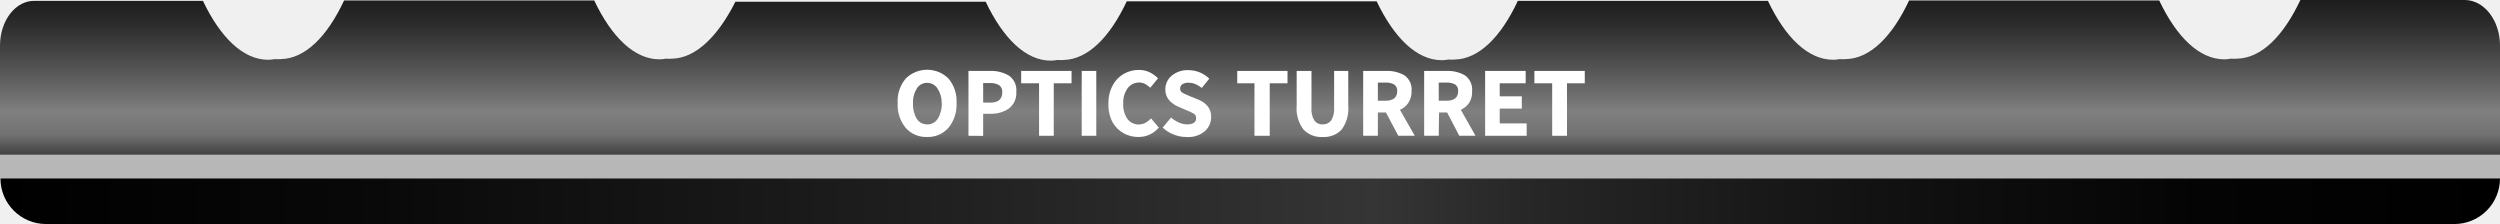
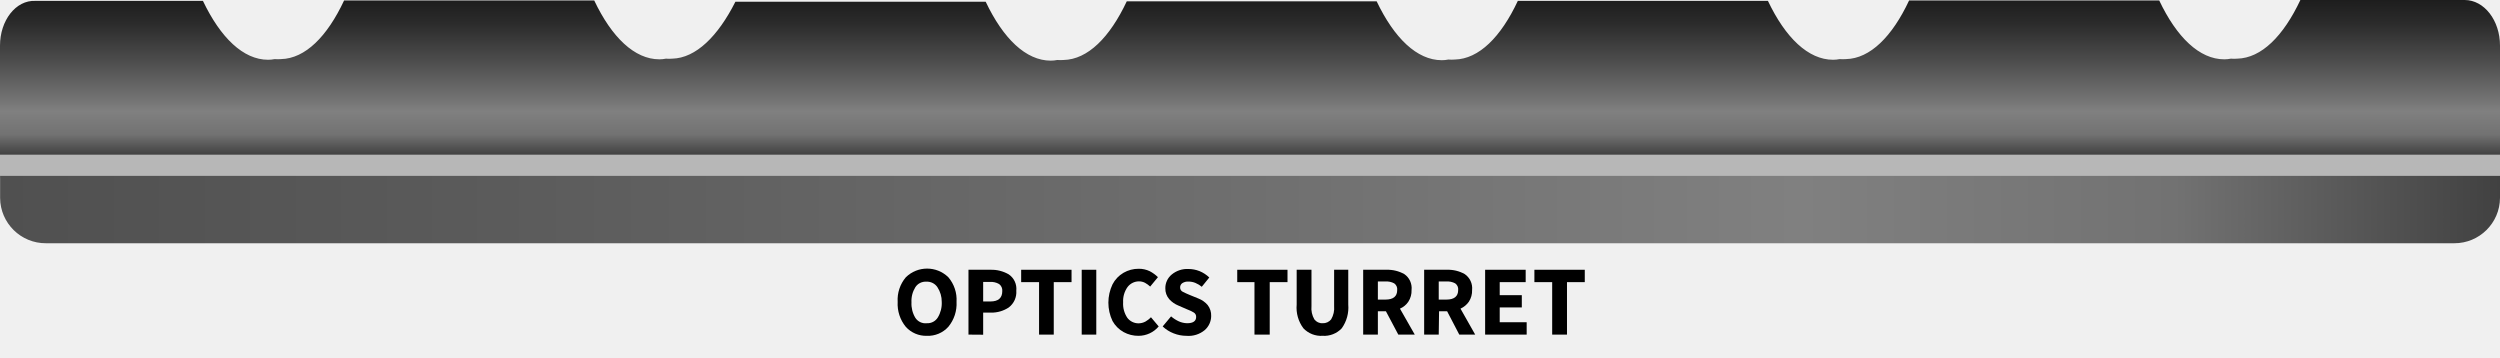
- <svg xmlns="http://www.w3.org/2000/svg" id="Layer_1" data-name="Layer 1" viewBox="0 0 226.31 20.27">
+ <svg xmlns="http://www.w3.org/2000/svg" id="Layer_1" data-name="Layer 1" viewBox="0 0 226.31 32.4">
  <defs>
-     <style>.cls-1{fill:#b7b7b7;}.cls-2{fill:url(#linear-gradient);}.cls-3{fill:url(#linear-gradient-2);}.cls-4{fill:#fff;}</style>
-     <linearGradient id="linear-gradient" x1="0.01" y1="18.21" x2="226.3" y2="18.21" gradientTransform="translate(226.31 36.42) rotate(-180)" gradientUnits="userSpaceOnUse">
-       <stop offset="0" />
-       <stop offset="0.14" stop-color="#080808" />
-       <stop offset="0.36" stop-color="#1f1e1e" />
-       <stop offset="0.55" stop-color="#363535" />
-       <stop offset="0.61" stop-color="#282727" />
-       <stop offset="0.75" stop-color="#121212" />
-       <stop offset="0.88" stop-color="#050404" />
-       <stop offset="1" />
+     <style>.cls-1{fill:#b7b7b7;}.cls-2{fill:url(#linear-gradient);}.cls-3{fill:url(#linear-gradient-2);}</style>
+     <linearGradient id="linear-gradient" x1="0.01" y1="18.96" x2="226.3" y2="18.96" gradientTransform="translate(226.31 37.92) rotate(-180)" gradientUnits="userSpaceOnUse">
+       <stop offset="0" stop-color="#505050" />
+       <stop offset="0.2" stop-color="#5b5b5b" />
+       <stop offset="0.5" stop-color="#6f6f6f" />
+       <stop offset="0.72" stop-color="gray" />
+       <stop offset="0.87" stop-color="#727272" />
+       <stop offset="1" stop-color="#414141" />
    </linearGradient>
    <linearGradient id="linear-gradient-2" x1="113.15" x2="113.15" y2="14" gradientUnits="userSpaceOnUse">
      <stop offset="0" stop-color="#1d1d1d" />
      <stop offset="0.15" stop-color="#2b2b2b" />
      <stop offset="0.42" stop-color="#505050" />
      <stop offset="0.49" stop-color="#5b5b5b" />
      <stop offset="0.62" stop-color="#6f6f6f" />
      <stop offset="0.72" stop-color="gray" />
      <stop offset="0.87" stop-color="#727272" />
      <stop offset="1" stop-color="#414141" />
    </linearGradient>
  </defs>
  <rect class="cls-1" y="11.14" width="226.31" height="5" />
-   <path class="cls-2" d="M4.14,16.14h218a4.13,4.13,0,0,1,4.13,4.13v0a0,0,0,0,1,0,0H0a0,0,0,0,1,0,0v0A4.13,4.13,0,0,1,4.14,16.14Z" transform="translate(226.31 36.42) rotate(180)" />
+   <path class="cls-2" d="M4.14,15.9h218A4.13,4.13,0,0,1,226.3,20v2a0,0,0,0,1,0,0H0a0,0,0,0,1,0,0V20A4.13,4.13,0,0,1,4.14,15.9Z" transform="translate(226.31 37.92) rotate(180)" />
  <path class="cls-3" d="M223.11,0H208.24c-1.54,3.27-3.53,5.26-5.72,5.31a3.64,3.64,0,0,1-.57,0h0a3.05,3.05,0,0,1-.6.06c-2.25,0-4.31-2-5.89-5.33H172.82c-1.53,3.27-3.53,5.26-5.71,5.31a3.69,3.69,0,0,1-.58,0h0a3,3,0,0,1-.59.06c-2.25,0-4.32-2-5.9-5.33H137.4c-1.53,3.27-3.52,5.26-5.71,5.31a3.69,3.69,0,0,1-.58,0h0a2.88,2.88,0,0,1-.59.06c-2.25,0-4.31-2-5.9-5.33H102c-1.54,3.27-3.53,5.26-5.72,5.31a3.64,3.64,0,0,1-.57,0h0a2.88,2.88,0,0,1-.59.06c-2.25,0-4.31-2-5.89-5.33H66.57C65,3.27,63,5.26,60.85,5.31a3.64,3.64,0,0,1-.57,0h0a3,3,0,0,1-.59.06c-2.25,0-4.32-2-5.9-5.33H31.15c-1.53,3.27-3.52,5.26-5.71,5.31a3.69,3.69,0,0,1-.58,0h0a2.88,2.88,0,0,1-.59.06c-2.25,0-4.31-2-5.9-5.33H3.2C1.43,0,0,1.85,0,4.13V14H226.31V4.13C226.31,1.85,224.88,0,223.11,0Z" />
-   <path class="cls-4" d="M83.9,12.4A2.47,2.47,0,0,1,82,11.59a3.27,3.27,0,0,1-.74-2.26A3.16,3.16,0,0,1,82,7.1a2.75,2.75,0,0,1,3.85,0,3.13,3.13,0,0,1,.74,2.22,3.27,3.27,0,0,1-.74,2.26A2.48,2.48,0,0,1,83.9,12.4Zm0-1.14a1.1,1.1,0,0,0,1-.53,2.48,2.48,0,0,0,.35-1.4A2.37,2.37,0,0,0,84.86,8a1.12,1.12,0,0,0-1-.5A1.1,1.1,0,0,0,83,8a2.37,2.37,0,0,0-.35,1.37,2.48,2.48,0,0,0,.35,1.4A1.09,1.09,0,0,0,83.9,11.26Z" />
-   <path class="cls-4" d="M87.67,12.29V6.42h2a3.11,3.11,0,0,1,1.65.42A1.58,1.58,0,0,1,92,8.31a1.74,1.74,0,0,1-.68,1.52,2.82,2.82,0,0,1-1.61.47H89v2Zm1.33-3h.65c.72,0,1.08-.31,1.08-.94a.71.71,0,0,0-.29-.64,1.48,1.48,0,0,0-.83-.19H89Z" />
-   <path class="cls-4" d="M94.06,12.29V7.54H92.44V6.42H97V7.54H95.39v4.75Z" />
-   <path class="cls-4" d="M97.92,12.29V6.42h1.32v5.87Z" />
-   <path class="cls-4" d="M103.07,12.4a2.75,2.75,0,0,1-1.36-.34,2.6,2.6,0,0,1-1-1,3.34,3.34,0,0,1-.37-1.66,3.34,3.34,0,0,1,.38-1.66,2.58,2.58,0,0,1,1-1.05,2.72,2.72,0,0,1,1.37-.36,2.25,2.25,0,0,1,1,.22,3.08,3.08,0,0,1,.74.54l-.7.85a2.43,2.43,0,0,0-.47-.34,1.17,1.17,0,0,0-.57-.13,1.3,1.3,0,0,0-1,.5,2.17,2.17,0,0,0-.41,1.39,2.27,2.27,0,0,0,.38,1.41,1.27,1.27,0,0,0,1,.5,1.35,1.35,0,0,0,.64-.16,2.16,2.16,0,0,0,.5-.39l.7.83A2.39,2.39,0,0,1,103.07,12.4Z" />
-   <path class="cls-4" d="M107.4,12.4a3.13,3.13,0,0,1-1.15-.22,3,3,0,0,1-1-.63l.76-.91a3,3,0,0,0,.7.45,1.93,1.93,0,0,0,.75.17c.54,0,.82-.19.82-.57a.44.44,0,0,0-.23-.41,4.11,4.11,0,0,0-.62-.29l-.76-.33a2.25,2.25,0,0,1-.82-.57,1.45,1.45,0,0,1-.36-1,1.59,1.59,0,0,1,.58-1.24,2.2,2.2,0,0,1,1.51-.5,2.73,2.73,0,0,1,1,.19,2.79,2.79,0,0,1,.89.58l-.68.84a2.36,2.36,0,0,0-.58-.35,1.61,1.61,0,0,0-.63-.12.92.92,0,0,0-.55.14.45.45,0,0,0-.2.39.42.42,0,0,0,.25.4c.18.09.39.19.64.29l.76.31a2.09,2.09,0,0,1,.84.59,1.52,1.52,0,0,1,.32,1,1.7,1.7,0,0,1-.58,1.27A2.29,2.29,0,0,1,107.4,12.4Z" />
-   <path class="cls-4" d="M113.56,12.29V7.54H112V6.42h4.55V7.54h-1.61v4.75Z" />
-   <path class="cls-4" d="M119.73,12.4a2.21,2.21,0,0,1-1.74-.68,3.12,3.12,0,0,1-.61-2.15V6.42h1.34V9.71a2,2,0,0,0,.26,1.2.88.88,0,0,0,.75.35.93.93,0,0,0,.77-.35,2,2,0,0,0,.27-1.2V6.42h1.28V9.57a3.23,3.23,0,0,1-.59,2.15A2.19,2.19,0,0,1,119.73,12.4Z" />
-   <path class="cls-4" d="M124.73,12.29H123.4V6.42h2.12a3.11,3.11,0,0,1,1.6.39,1.54,1.54,0,0,1,.66,1.44,1.82,1.82,0,0,1-.29,1.06,1.74,1.74,0,0,1-.76.63l1.34,2.35h-1.49l-1.12-2.11h-.73Zm0-3.17h.68c.72,0,1.07-.29,1.07-.87a.65.65,0,0,0-.27-.6,1.49,1.49,0,0,0-.8-.17h-.68Z" />
-   <path class="cls-4" d="M130.24,12.29h-1.32V6.42H131a3.07,3.07,0,0,1,1.59.39,1.55,1.55,0,0,1,.67,1.44A1.82,1.82,0,0,1,133,9.31a1.86,1.86,0,0,1-.76.63l1.33,2.35H132.1L131,10.18h-.73Zm0-3.17h.69c.71,0,1.07-.29,1.07-.87a.65.65,0,0,0-.27-.6,1.49,1.49,0,0,0-.8-.17h-.69Z" />
-   <path class="cls-4" d="M134.44,12.29V6.42h3.67V7.54h-2.35V8.72h2V9.83h-2v1.34h2.44v1.12Z" />
-   <path class="cls-4" d="M140.51,12.29V7.54H138.9V6.42h4.56V7.54h-1.61v4.75Z" />
+   <path d="M83.9,30.4A2.47,2.47,0,0,1,82,29.59a3.27,3.27,0,0,1-.74-2.26A3.16,3.16,0,0,1,82,25.1a2.75,2.75,0,0,1,3.85,0,3.13,3.13,0,0,1,.74,2.22,3.27,3.27,0,0,1-.74,2.26A2.48,2.48,0,0,1,83.9,30.4Zm0-1.14a1.1,1.1,0,0,0,1-.53,2.48,2.48,0,0,0,.35-1.4A2.37,2.37,0,0,0,84.86,26a1.12,1.12,0,0,0-1-.5,1.1,1.1,0,0,0-1,.5,2.37,2.37,0,0,0-.35,1.37,2.48,2.48,0,0,0,.35,1.4A1.09,1.09,0,0,0,83.9,29.26Z" />
+   <path d="M87.67,30.29V24.42h2a3.11,3.11,0,0,1,1.65.42A1.58,1.58,0,0,1,92,26.31a1.74,1.74,0,0,1-.68,1.52,2.82,2.82,0,0,1-1.61.47H89v2Zm1.33-3h.65c.72,0,1.08-.31,1.08-.94a.71.71,0,0,0-.29-.64,1.48,1.48,0,0,0-.83-.19H89Z" />
+   <path d="M94.06,30.29V25.54H92.44V24.42H97v1.12H95.39v4.75Z" />
+   <path d="M97.92,30.29V24.42h1.32v5.87Z" />
+   <path d="M103.07,30.4a2.75,2.75,0,0,1-1.36-.34,2.6,2.6,0,0,1-1-1,3.86,3.86,0,0,1,0-3.32,2.58,2.58,0,0,1,1-1.05,2.72,2.72,0,0,1,1.37-.36,2.25,2.25,0,0,1,1,.22,3.08,3.08,0,0,1,.74.54l-.7.85a2.43,2.43,0,0,0-.47-.34,1.17,1.17,0,0,0-.57-.13,1.3,1.3,0,0,0-1,.5,2.17,2.17,0,0,0-.41,1.39,2.27,2.27,0,0,0,.38,1.41,1.27,1.27,0,0,0,1,.5,1.35,1.35,0,0,0,.64-.16,2.16,2.16,0,0,0,.5-.39l.7.83A2.39,2.39,0,0,1,103.07,30.4Z" />
+   <path d="M107.4,30.4a3.13,3.13,0,0,1-1.15-.22,3,3,0,0,1-1-.63l.76-.91a3,3,0,0,0,.7.45,1.93,1.93,0,0,0,.75.17c.54,0,.82-.19.82-.57a.44.44,0,0,0-.23-.41,4.11,4.11,0,0,0-.62-.29l-.76-.33a2.25,2.25,0,0,1-.82-.57,1.45,1.45,0,0,1-.36-1,1.59,1.59,0,0,1,.58-1.24,2.2,2.2,0,0,1,1.51-.5,2.73,2.73,0,0,1,1,.19,2.79,2.79,0,0,1,.89.58l-.68.84a2.36,2.36,0,0,0-.58-.35,1.61,1.61,0,0,0-.63-.12.92.92,0,0,0-.55.14.45.45,0,0,0-.2.39.42.42,0,0,0,.25.4c.18.09.39.19.64.29l.76.31a2.09,2.09,0,0,1,.84.59,1.52,1.52,0,0,1,.32,1,1.7,1.7,0,0,1-.58,1.27A2.29,2.29,0,0,1,107.4,30.4Z" />
+   <path d="M113.56,30.29V25.54H112V24.42h4.55v1.12h-1.61v4.75Z" />
+   <path d="M119.73,30.4a2.21,2.21,0,0,1-1.74-.68,3.12,3.12,0,0,1-.61-2.15V24.42h1.34v3.29a2,2,0,0,0,.26,1.2.88.88,0,0,0,.75.35.93.93,0,0,0,.77-.35,2,2,0,0,0,.27-1.2V24.42h1.28v3.15a3.23,3.23,0,0,1-.59,2.15A2.19,2.19,0,0,1,119.73,30.4Z" />
+   <path d="M124.73,30.29H123.4V24.42h2.12a3.11,3.11,0,0,1,1.6.39,1.54,1.54,0,0,1,.66,1.44,1.82,1.82,0,0,1-.29,1.06,1.74,1.74,0,0,1-.76.63l1.34,2.35h-1.49l-1.12-2.11h-.73Zm0-3.17h.68c.72,0,1.07-.29,1.07-.87a.65.65,0,0,0-.27-.6,1.49,1.49,0,0,0-.8-.17h-.68Z" />
+   <path d="M130.24,30.29h-1.32V24.42H131a3.07,3.07,0,0,1,1.59.39,1.55,1.55,0,0,1,.67,1.44,1.82,1.82,0,0,1-.29,1.06,1.86,1.86,0,0,1-.76.63l1.33,2.35H132.1L131,28.18h-.73Zm0-3.17h.69c.71,0,1.07-.29,1.07-.87a.65.65,0,0,0-.27-.6,1.49,1.49,0,0,0-.8-.17h-.69Z" />
+   <path d="M134.44,30.29V24.42h3.67v1.12h-2.35v1.18h2v1.11h-2v1.34h2.44v1.12Z" />
+   <path d="M140.51,30.29V25.54H138.9V24.42h4.56v1.12h-1.61v4.75Z" />
</svg>
